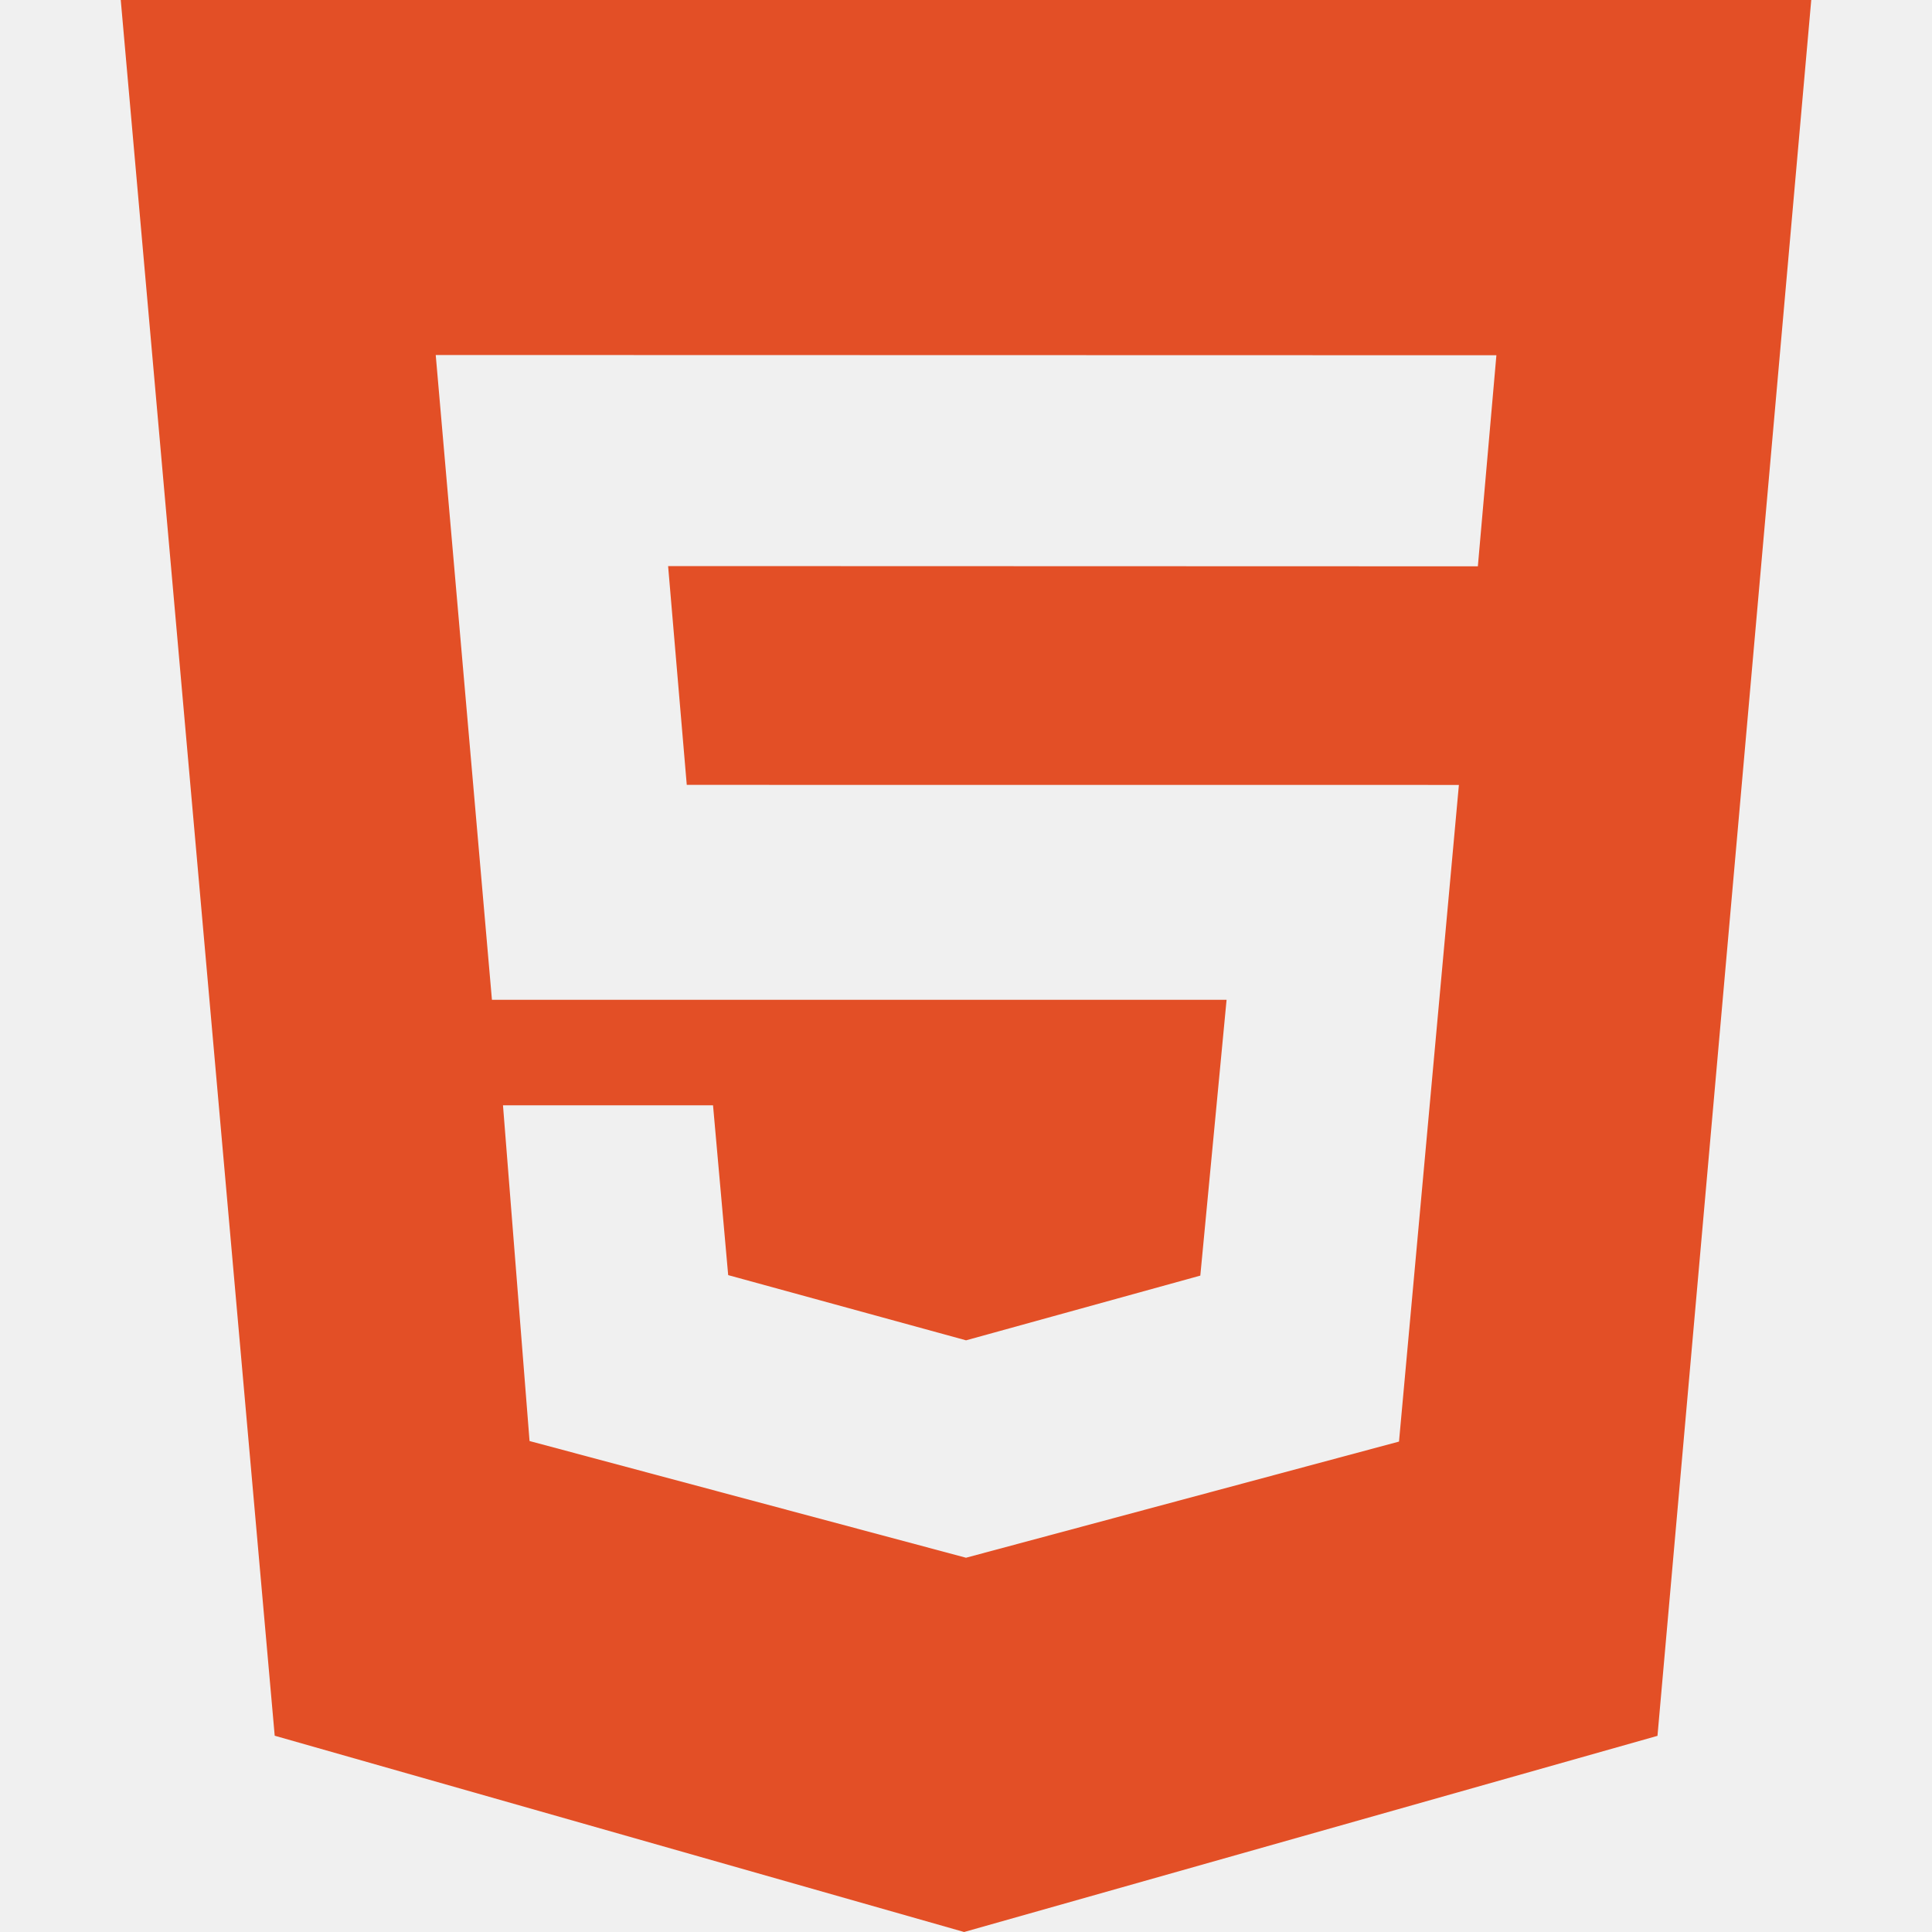
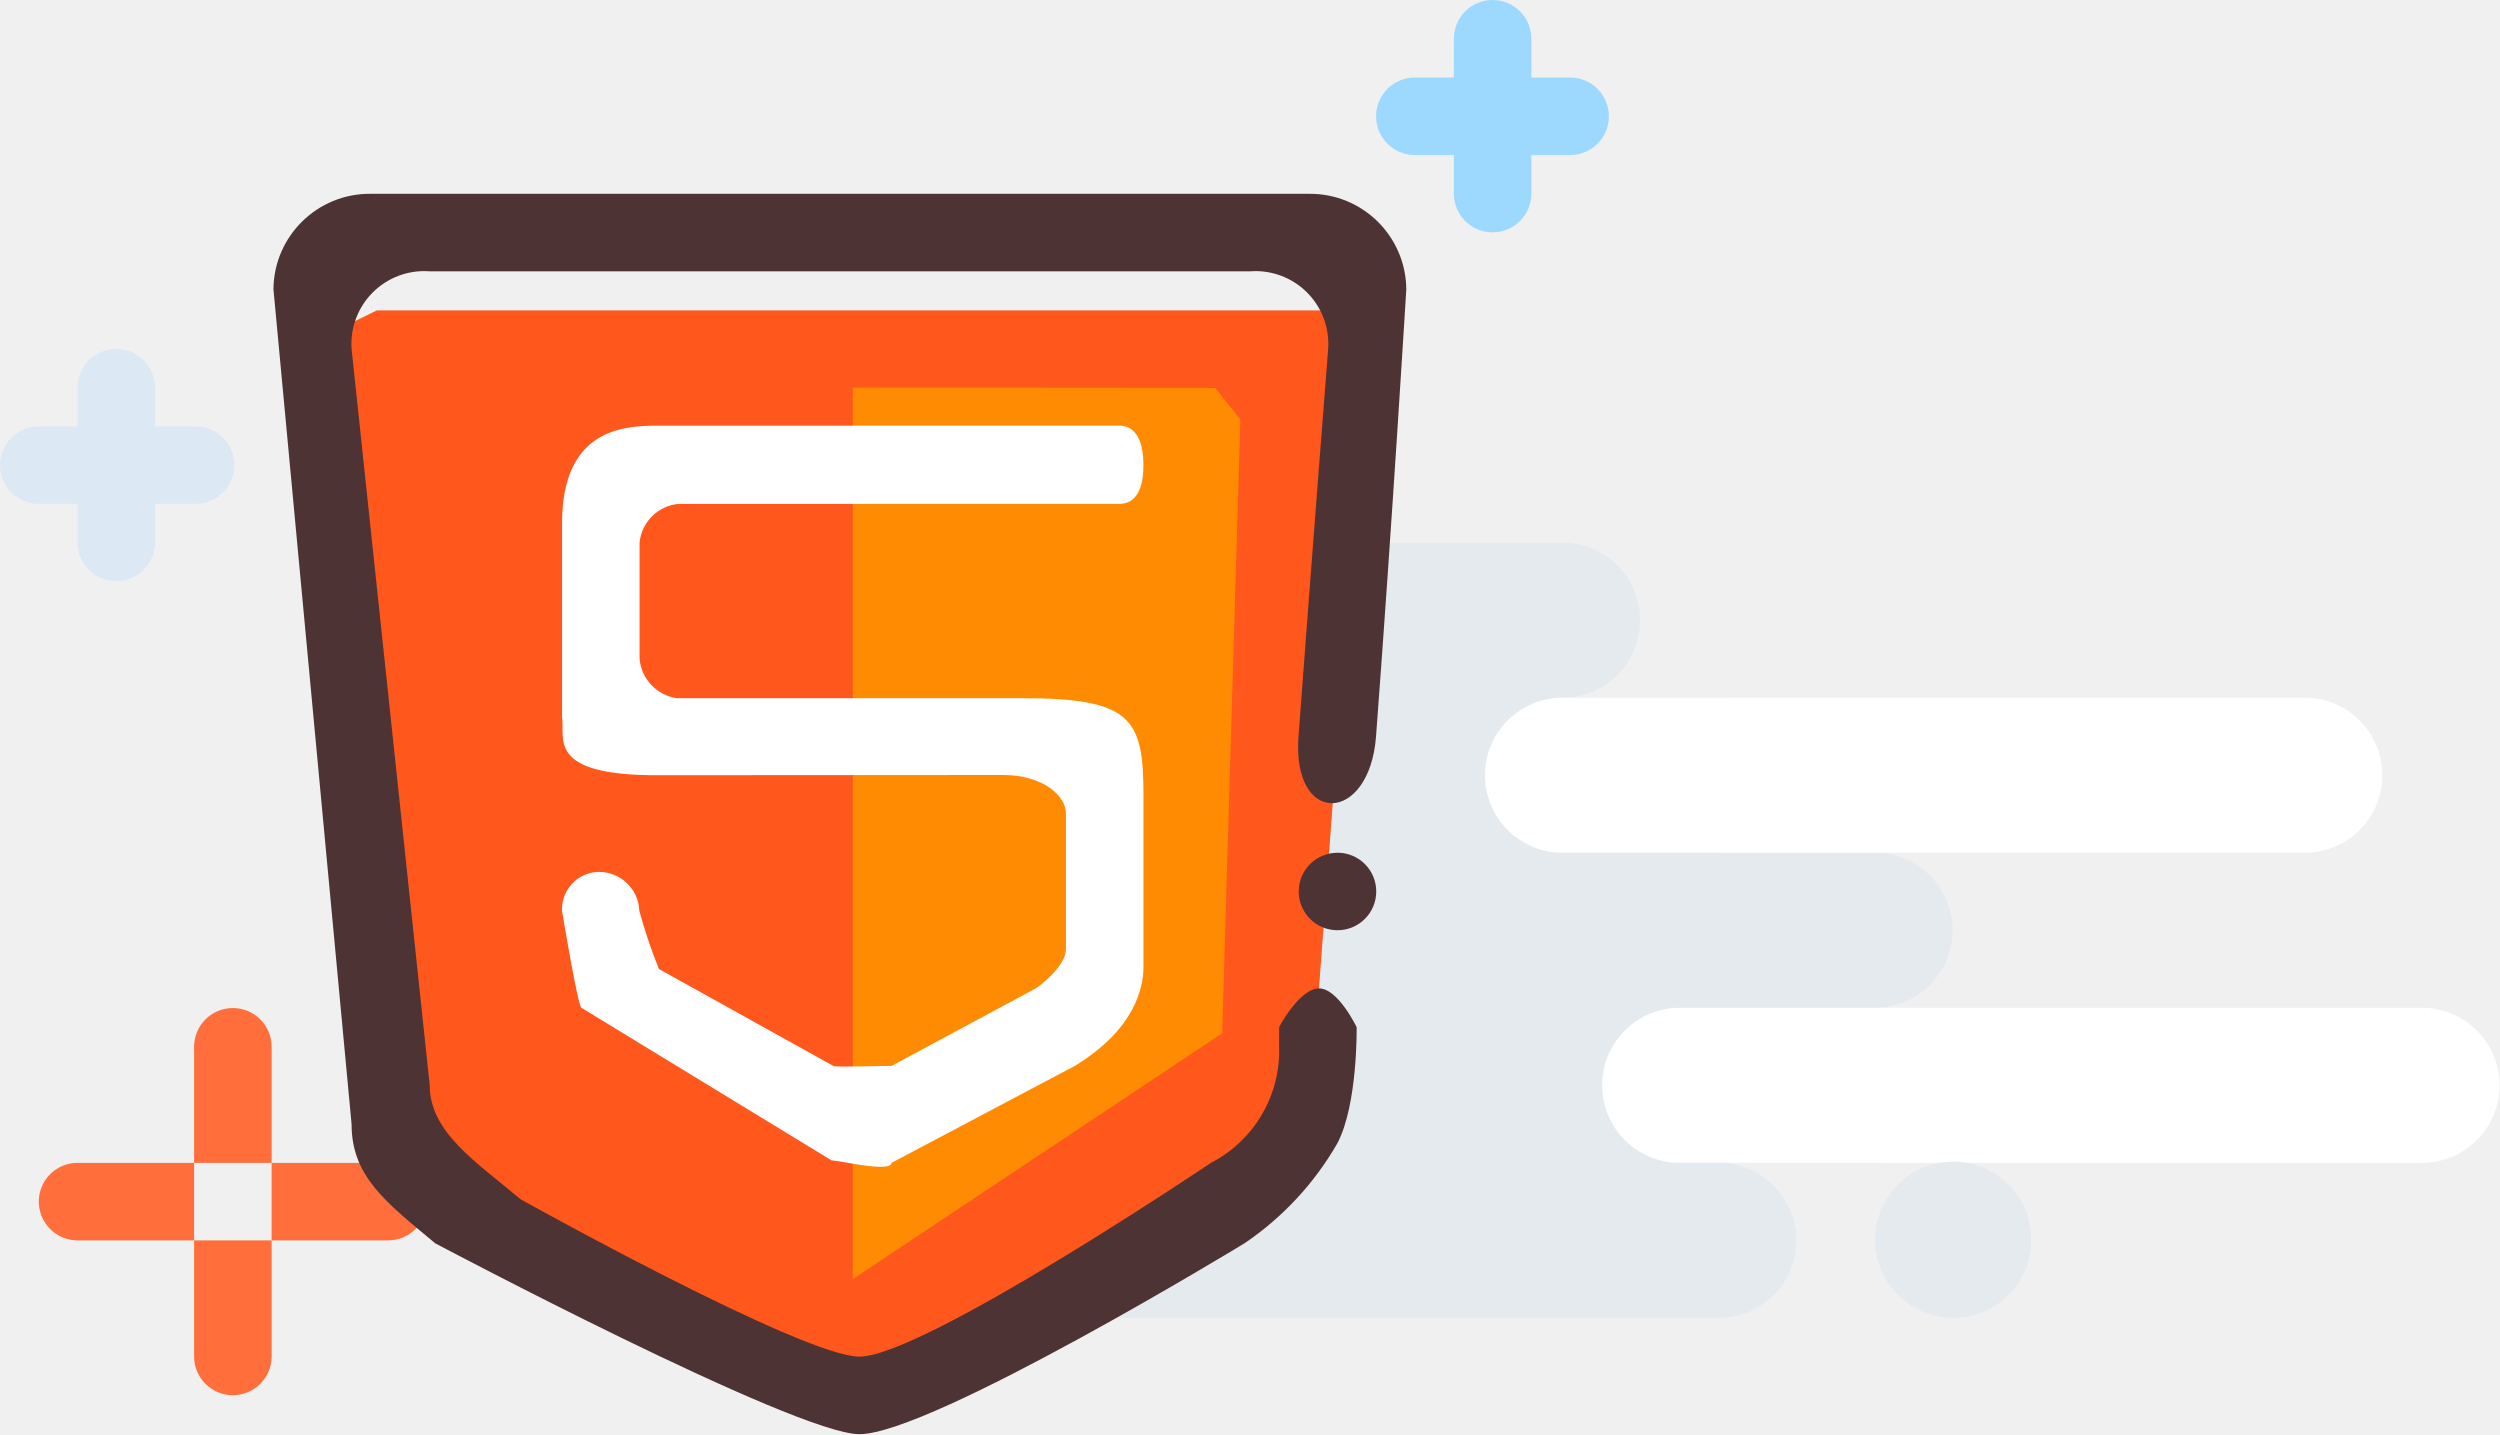
- <svg xmlns="http://www.w3.org/2000/svg" t="1751436293204" class="icon" viewBox="0 0 1024 1024" version="1.1" p-id="9442" width="256" height="256">
-   <path d="M64 0h896l-81.5 920.032L511.008 1024 145.6 919.968z m300 416l-9.888-115.968 429.184 0.128 9.824-111.872-562.176-0.128 29.792 341.76h389.376l-13.92 146.18-124.16 34.3-126.08-34.56-8.032-90.016H266.592l14.08 177.952L512 825.632l229.5-61.568 31.744-348.032z" fill="#E34F26" p-id="9443" />
+ <svg xmlns="http://www.w3.org/2000/svg" t="1755062704082" class="icon" viewBox="0 0 1785 1024" version="1.1" p-id="20547" width="446.25" height="256">
+   <path d="M836.746 719.568H1338.811a55.351 55.351 0 1 0 0-110.703H836.746m-111.561 332.108h502.051a55.351 55.351 0 1 0 0-110.703h-362.551m251.032-442.811h-529.989a55.351 55.351 0 1 0 0 110.703h529.989a55.351 55.351 0 1 0-0.042-110.703z m111.561 110.703h-529.989a55.351 55.351 0 1 0 0 110.703h529.989a55.351 55.351 0 1 0-0.042-110.703z m111.574 221.405H948.321c-27.676 0-63.488 110.703-55.78 110.703h446.27a55.351 55.351 0 1 0 0-110.703z" fill="#E5EAEF" p-id="20548" />
+   <path d="M1729.287 719.568h-529.989a55.351 55.351 0 1 0 0 110.703h529.989a55.351 55.351 0 1 0 0-110.703z" fill="#FFFFFF" p-id="20549" />
+   <path d="M1645.623 498.162h-529.989a55.351 55.351 0 1 0 0 110.703h529.989a55.351 55.351 0 1 0 0-110.703z" fill="#FFFFFF" p-id="20550" />
+   <path d="M1394.605 885.193m-55.78 0a55.78 55.78 0 1 0 111.561 0 55.78 55.78 0 1 0-111.561 0Z" fill="#E5EAEF" p-id="20551" />
+   <path d="M193.937 885.622v83.027a27.676 27.676 0 0 1-55.351 0v-83.027m0 0h-83.027a27.676 27.676 0 1 1 0-55.351h83.027m55.351 55.351h83.027a27.676 27.676 0 1 0 0-55.351h-83.027m0 0v-83.027a27.676 27.676 0 0 0-55.351 0v83.027" fill="#FF6E3B" p-id="20552" />
+   <path d="M83.027 249.081a27.676 27.676 0 0 1 27.676 27.676v110.703a27.676 27.676 0 0 1-55.351 0v-110.703a27.676 27.676 0 0 1 27.676-27.676z m84.314 83.027a27.773 27.773 0 0 1-27.883 27.676H27.883a27.676 27.676 0 1 1 0-55.351h111.574a27.759 27.759 0 0 1 27.883 27.676z" fill="#DDE8F5" p-id="20553" />
+   <path d="M1065.721 0a27.676 27.676 0 0 1 27.676 27.676v110.703a27.676 27.676 0 0 1-55.351 0V27.676a27.676 27.676 0 0 1 27.676-27.676z m83.027 83.027a27.676 27.676 0 0 1-27.676 27.676h-110.703a27.676 27.676 0 1 1 0-55.351h110.703a27.676 27.676 0 0 1 27.676 27.676z" fill="#9DD9FF" p-id="20554" />
+   <path d="M935.23 793.157L641.508 996.324s4.816 15.042-55.78 0c-97.529-24.202-306.813-138.378-306.813-138.378l-55.794-613.763 45.914-22.57h689.124l17.989 22.583z" fill="#FF571C" p-id="20555" />
+   <path d="M608.865 276.757l258.878 0.208L885.622 299.52l-12.994 438.272L608.865 913.297" fill="#FF8B02" p-id="20556" />
+   <path d="M888.541 887.725S664.839 1024 613.625 1024c-45.734 0-302.841-136.247-302.841-136.247-34.982-29.198-59.766-47.533-59.766-85.144l-55.78-596.106A68.746 68.746 0 0 1 264.566 138.378h670.208a68.746 68.746 0 0 1 69.328 68.124S994.235 370.024 982.486 525.838c-4.719 62.519-60.153 64.54-55.351 0 10.212-137.174 21.186-276.757 21.186-276.757a51.989 51.989 0 0 0-55.78-55.351H306.813a52.003 52.003 0 0 0-55.794 55.351l55.794 525.838c0 33.764 33.889 55.185 64.886 81.366 0 0 201.41 112.349 241.927 112.349 45.36 0 251.018-138.378 251.018-138.378A90.029 90.029 0 0 0 913.297 747.243v-13.838s14.419-27.676 28.534-27.676C955.378 705.73 968.649 733.405 968.649 733.405s0.858 55.351-13.838 83.027a216.161 216.161 0 0 1-66.269 71.293z m66.422-278.888a27.676 27.676 0 1 1-27.676 27.676A27.676 27.676 0 0 1 955.018 608.865z" fill="#4D3333" p-id="20557" />
+   <path d="M470.486 691.892l124.541 69.189c0.235 1.093 38.248-0.194 41.514 0l102.912-55.351c2.477-1.384 21.172-15.429 21.629-27.676v-96.865c0.457-12.233-15.595-27.842-44.987-27.842L470.486 553.514c-81.726 0.429-66.588-27.039-69.189-41.514v-138.226c0-66.698 42.579-69.867 68.082-69.867h329.714c12.966 0 17.311 12.772 17.311 28.202s-4.345 27.676-17.311 27.676H484.324a30.762 30.762 0 0 0-27.676 27.676v83.027a31.204 31.204 0 0 0 26.596 28.022h246.687C807.756 498.508 816.432 512.733 816.432 567.351v124.541c-0.457 12.233-4.982 42.371-49.083 69.189L636.541 830.27c0 7.237-37.362-1.716-42.759-1.716L415.135 719.568c-2.685-1.564-13.838-69.189-13.838-69.189a26.61 26.61 0 0 1 26.624-27.856A28.921 28.921 0 0 1 456.496 650.378 367.312 367.312 0 0 0 470.486 691.892z" fill="#FFFFFF" p-id="20558" />
</svg>
